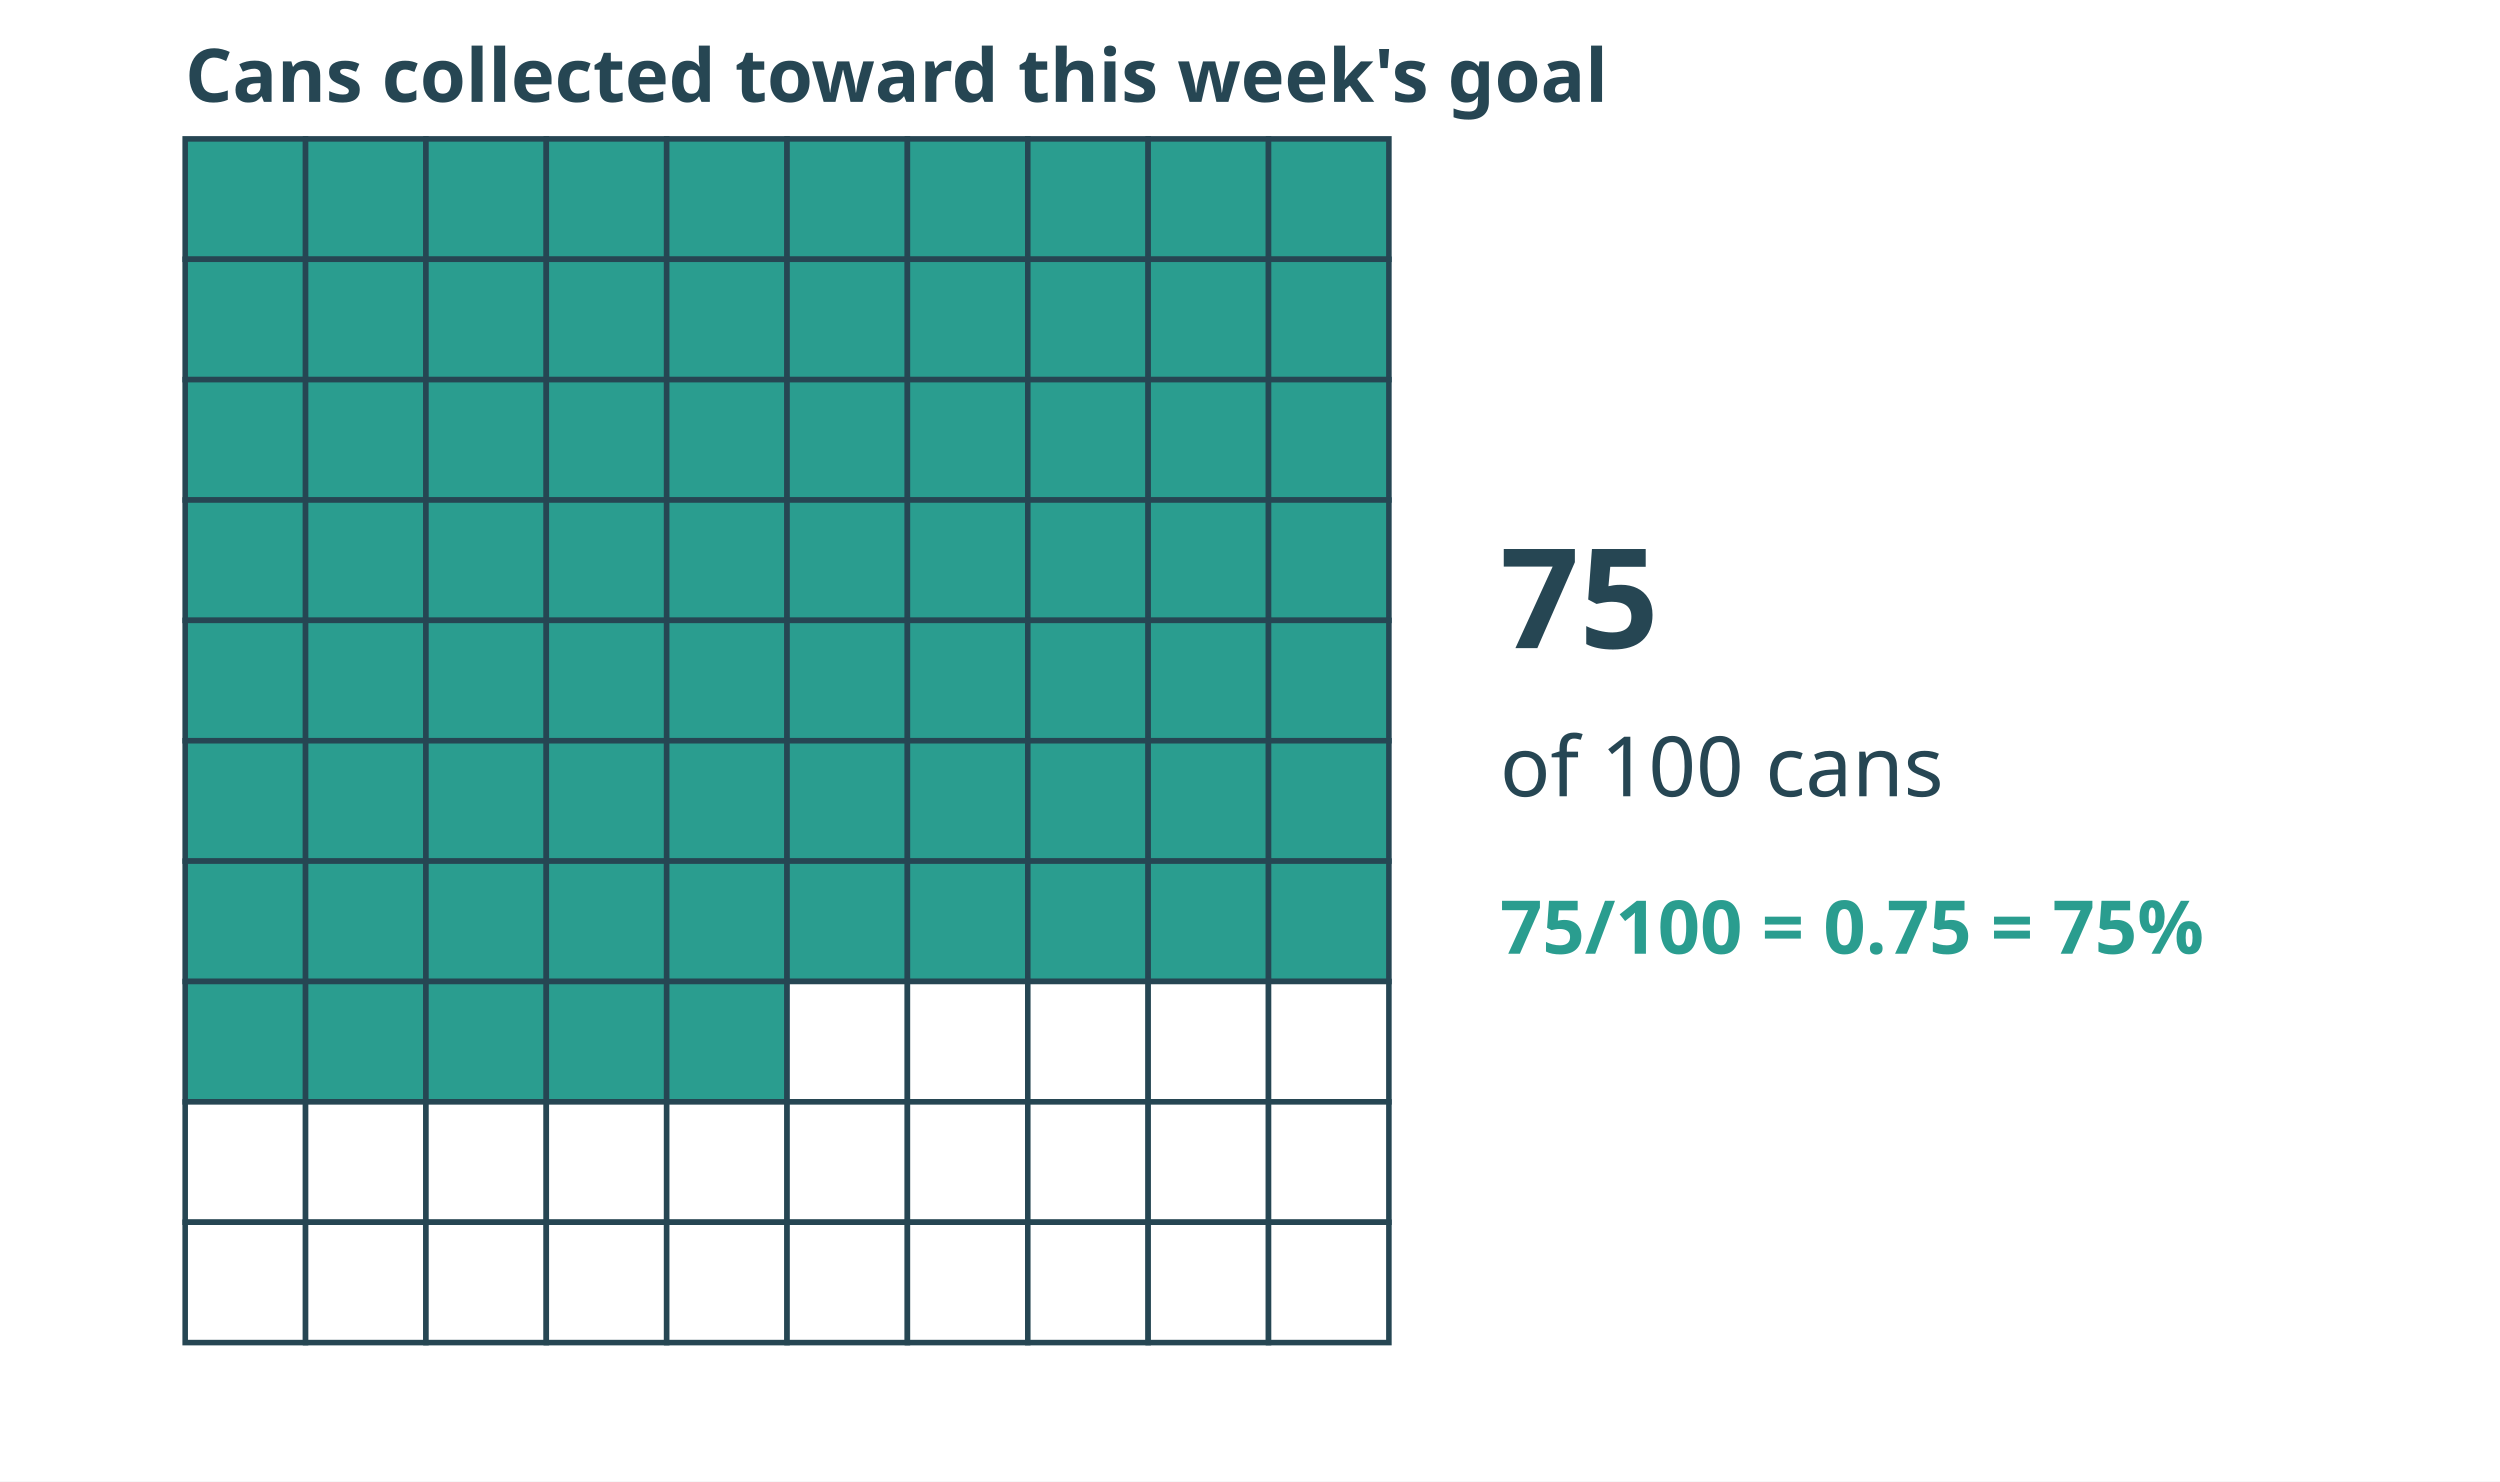
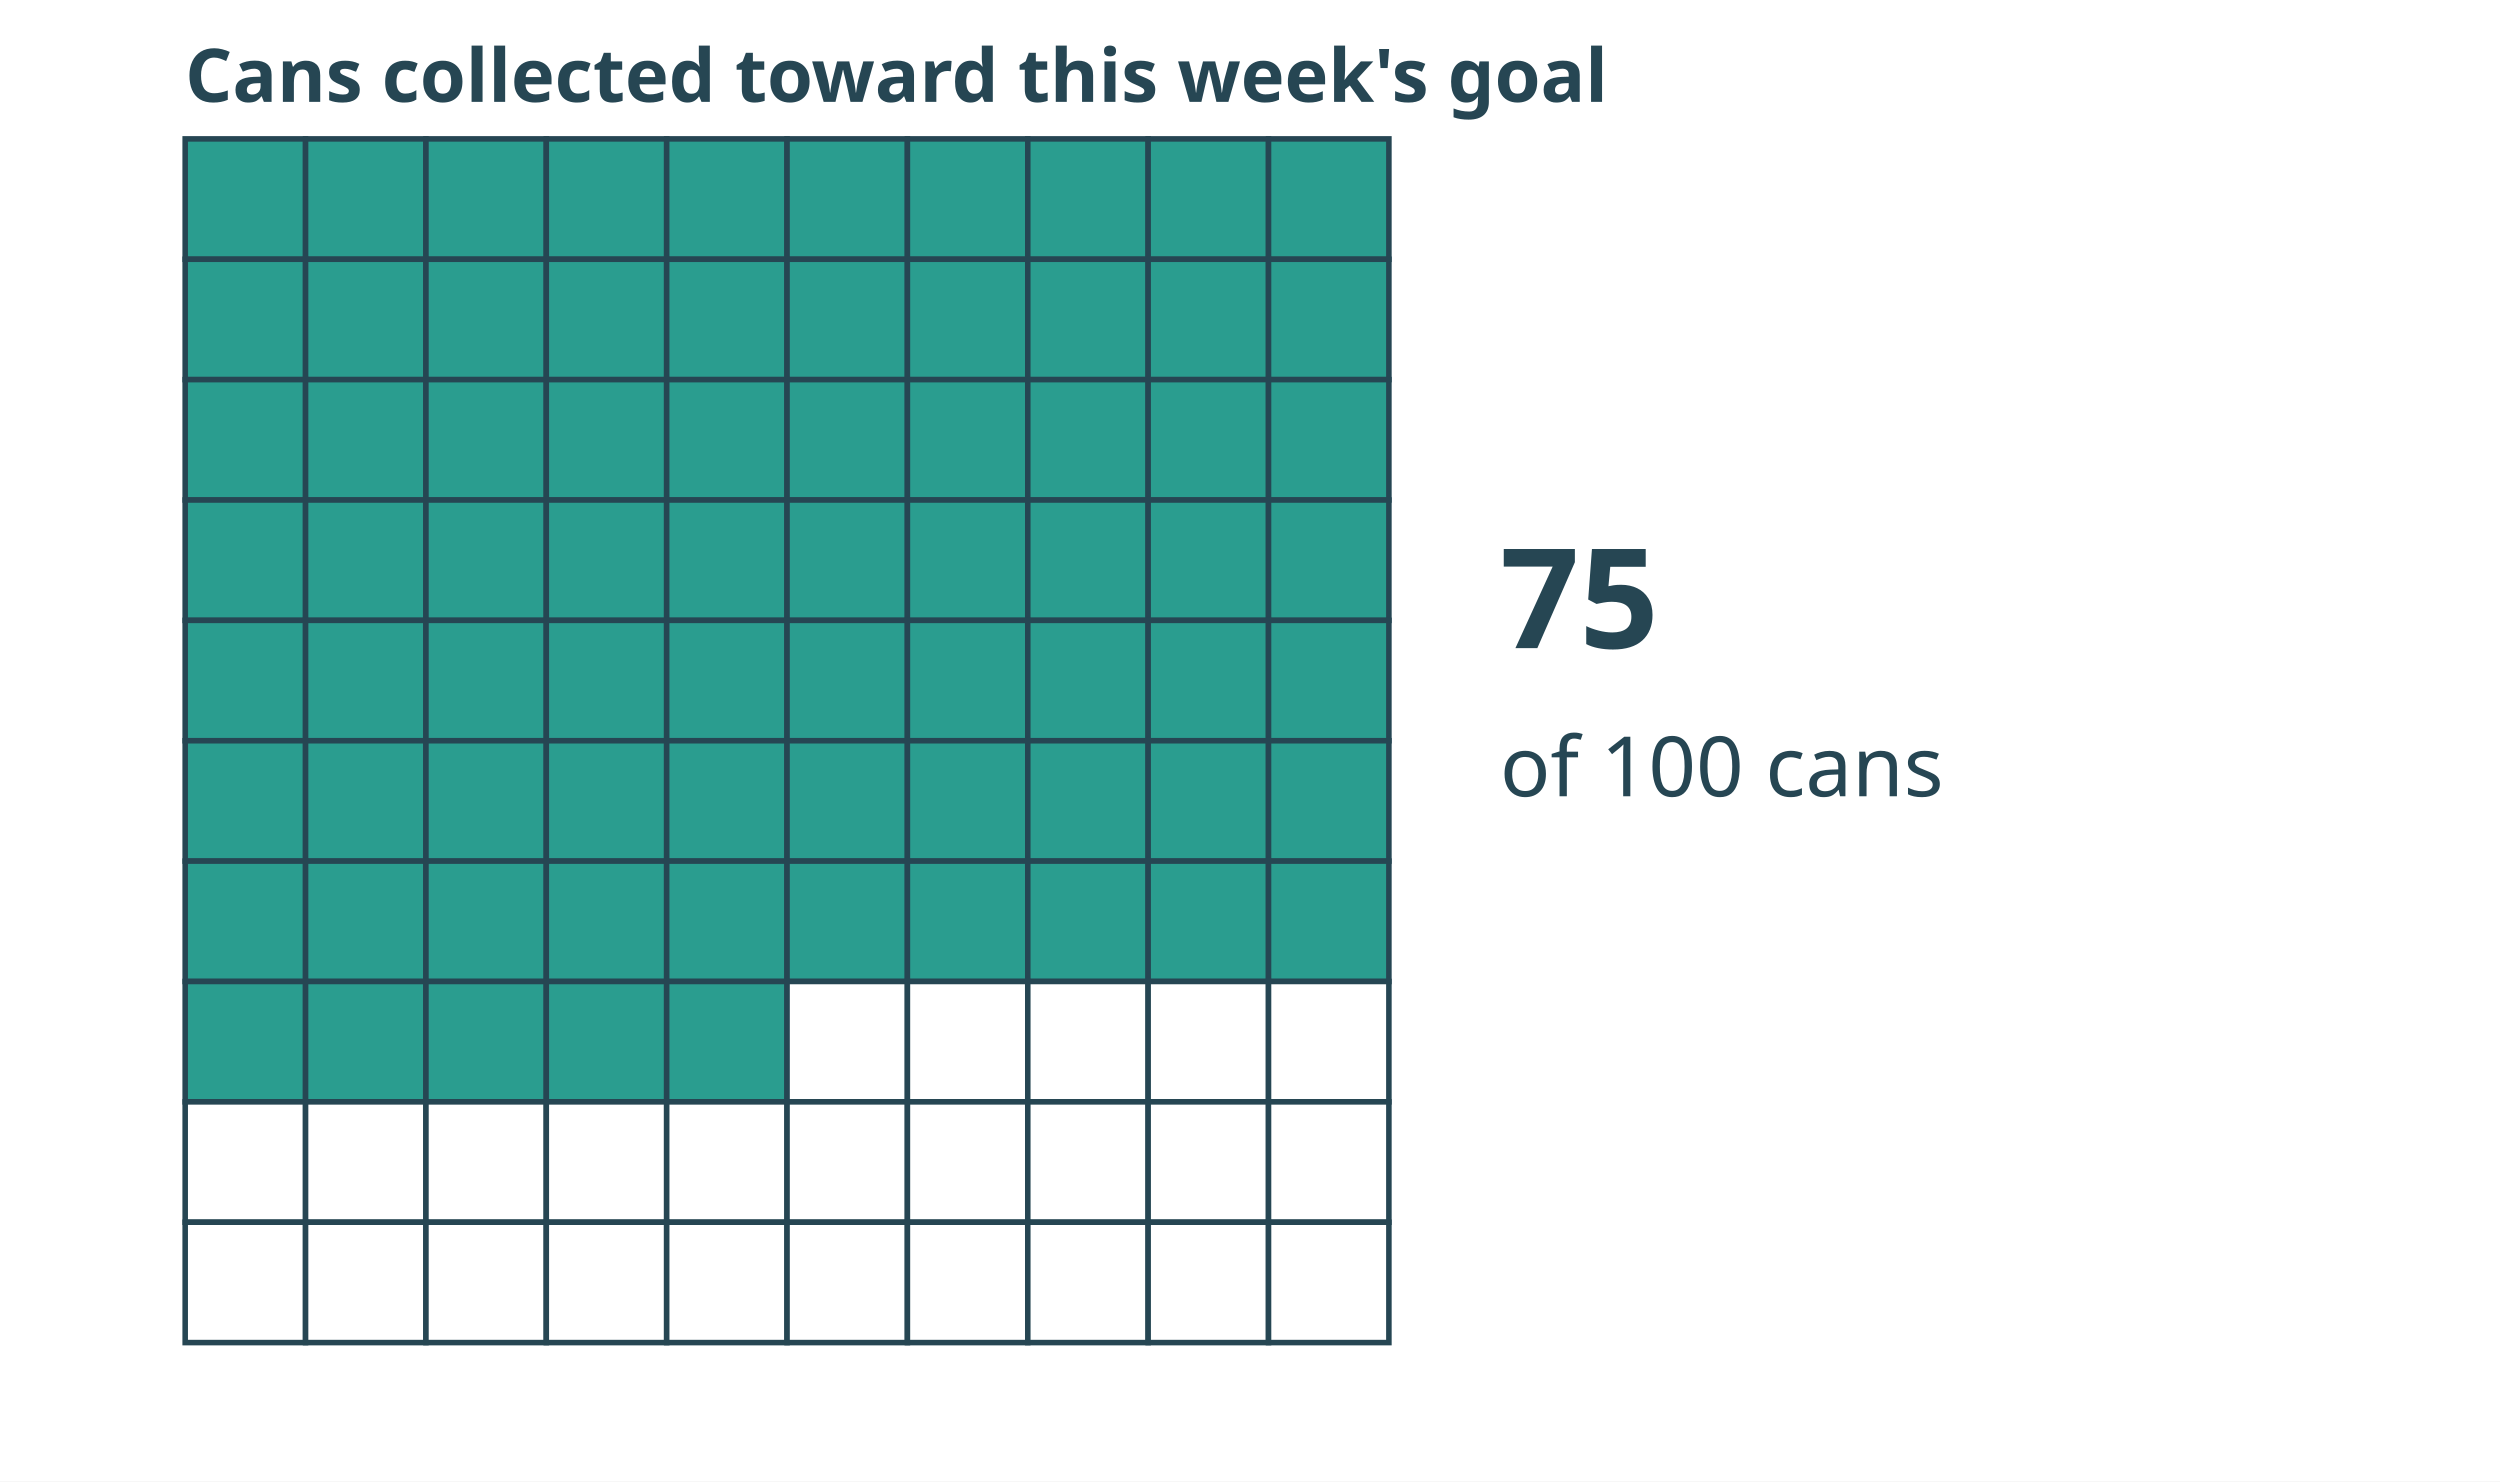
<svg xmlns="http://www.w3.org/2000/svg" viewBox="0 0 540 320" role="img" font-family="'Hanken Grotesk','Segoe UI',sans-serif">
  <rect width="540" height="320" fill="#ffffff" />
  <text x="40" y="22" font-size="16" font-weight="700" fill="#264653">Cans collected toward this week's goal</text>
  <rect x="40" y="30" width="26" height="26" fill="#2a9d8f" stroke="#264653" stroke-width="1.2" />
  <rect x="66" y="30" width="26" height="26" fill="#2a9d8f" stroke="#264653" stroke-width="1.2" />
  <rect x="92" y="30" width="26" height="26" fill="#2a9d8f" stroke="#264653" stroke-width="1.2" />
  <rect x="118" y="30" width="26" height="26" fill="#2a9d8f" stroke="#264653" stroke-width="1.2" />
  <rect x="144" y="30" width="26" height="26" fill="#2a9d8f" stroke="#264653" stroke-width="1.2" />
  <rect x="170" y="30" width="26" height="26" fill="#2a9d8f" stroke="#264653" stroke-width="1.2" />
  <rect x="196" y="30" width="26" height="26" fill="#2a9d8f" stroke="#264653" stroke-width="1.2" />
  <rect x="222" y="30" width="26" height="26" fill="#2a9d8f" stroke="#264653" stroke-width="1.2" />
  <rect x="248" y="30" width="26" height="26" fill="#2a9d8f" stroke="#264653" stroke-width="1.2" />
  <rect x="274" y="30" width="26" height="26" fill="#2a9d8f" stroke="#264653" stroke-width="1.2" />
  <rect x="40" y="56" width="26" height="26" fill="#2a9d8f" stroke="#264653" stroke-width="1.2" />
  <rect x="66" y="56" width="26" height="26" fill="#2a9d8f" stroke="#264653" stroke-width="1.2" />
  <rect x="92" y="56" width="26" height="26" fill="#2a9d8f" stroke="#264653" stroke-width="1.2" />
  <rect x="118" y="56" width="26" height="26" fill="#2a9d8f" stroke="#264653" stroke-width="1.2" />
  <rect x="144" y="56" width="26" height="26" fill="#2a9d8f" stroke="#264653" stroke-width="1.2" />
  <rect x="170" y="56" width="26" height="26" fill="#2a9d8f" stroke="#264653" stroke-width="1.2" />
  <rect x="196" y="56" width="26" height="26" fill="#2a9d8f" stroke="#264653" stroke-width="1.2" />
  <rect x="222" y="56" width="26" height="26" fill="#2a9d8f" stroke="#264653" stroke-width="1.2" />
  <rect x="248" y="56" width="26" height="26" fill="#2a9d8f" stroke="#264653" stroke-width="1.2" />
  <rect x="274" y="56" width="26" height="26" fill="#2a9d8f" stroke="#264653" stroke-width="1.2" />
  <rect x="40" y="82" width="26" height="26" fill="#2a9d8f" stroke="#264653" stroke-width="1.2" />
  <rect x="66" y="82" width="26" height="26" fill="#2a9d8f" stroke="#264653" stroke-width="1.2" />
  <rect x="92" y="82" width="26" height="26" fill="#2a9d8f" stroke="#264653" stroke-width="1.2" />
  <rect x="118" y="82" width="26" height="26" fill="#2a9d8f" stroke="#264653" stroke-width="1.2" />
  <rect x="144" y="82" width="26" height="26" fill="#2a9d8f" stroke="#264653" stroke-width="1.2" />
  <rect x="170" y="82" width="26" height="26" fill="#2a9d8f" stroke="#264653" stroke-width="1.2" />
  <rect x="196" y="82" width="26" height="26" fill="#2a9d8f" stroke="#264653" stroke-width="1.2" />
  <rect x="222" y="82" width="26" height="26" fill="#2a9d8f" stroke="#264653" stroke-width="1.2" />
  <rect x="248" y="82" width="26" height="26" fill="#2a9d8f" stroke="#264653" stroke-width="1.2" />
  <rect x="274" y="82" width="26" height="26" fill="#2a9d8f" stroke="#264653" stroke-width="1.2" />
  <rect x="40" y="108" width="26" height="26" fill="#2a9d8f" stroke="#264653" stroke-width="1.2" />
  <rect x="66" y="108" width="26" height="26" fill="#2a9d8f" stroke="#264653" stroke-width="1.2" />
  <rect x="92" y="108" width="26" height="26" fill="#2a9d8f" stroke="#264653" stroke-width="1.2" />
  <rect x="118" y="108" width="26" height="26" fill="#2a9d8f" stroke="#264653" stroke-width="1.2" />
  <rect x="144" y="108" width="26" height="26" fill="#2a9d8f" stroke="#264653" stroke-width="1.2" />
  <rect x="170" y="108" width="26" height="26" fill="#2a9d8f" stroke="#264653" stroke-width="1.2" />
  <rect x="196" y="108" width="26" height="26" fill="#2a9d8f" stroke="#264653" stroke-width="1.2" />
  <rect x="222" y="108" width="26" height="26" fill="#2a9d8f" stroke="#264653" stroke-width="1.2" />
  <rect x="248" y="108" width="26" height="26" fill="#2a9d8f" stroke="#264653" stroke-width="1.2" />
  <rect x="274" y="108" width="26" height="26" fill="#2a9d8f" stroke="#264653" stroke-width="1.2" />
  <rect x="40" y="134" width="26" height="26" fill="#2a9d8f" stroke="#264653" stroke-width="1.2" />
  <rect x="66" y="134" width="26" height="26" fill="#2a9d8f" stroke="#264653" stroke-width="1.2" />
  <rect x="92" y="134" width="26" height="26" fill="#2a9d8f" stroke="#264653" stroke-width="1.2" />
  <rect x="118" y="134" width="26" height="26" fill="#2a9d8f" stroke="#264653" stroke-width="1.2" />
  <rect x="144" y="134" width="26" height="26" fill="#2a9d8f" stroke="#264653" stroke-width="1.2" />
  <rect x="170" y="134" width="26" height="26" fill="#2a9d8f" stroke="#264653" stroke-width="1.2" />
  <rect x="196" y="134" width="26" height="26" fill="#2a9d8f" stroke="#264653" stroke-width="1.2" />
  <rect x="222" y="134" width="26" height="26" fill="#2a9d8f" stroke="#264653" stroke-width="1.2" />
  <rect x="248" y="134" width="26" height="26" fill="#2a9d8f" stroke="#264653" stroke-width="1.2" />
  <rect x="274" y="134" width="26" height="26" fill="#2a9d8f" stroke="#264653" stroke-width="1.2" />
  <rect x="40" y="160" width="26" height="26" fill="#2a9d8f" stroke="#264653" stroke-width="1.2" />
  <rect x="66" y="160" width="26" height="26" fill="#2a9d8f" stroke="#264653" stroke-width="1.2" />
  <rect x="92" y="160" width="26" height="26" fill="#2a9d8f" stroke="#264653" stroke-width="1.2" />
  <rect x="118" y="160" width="26" height="26" fill="#2a9d8f" stroke="#264653" stroke-width="1.2" />
  <rect x="144" y="160" width="26" height="26" fill="#2a9d8f" stroke="#264653" stroke-width="1.2" />
  <rect x="170" y="160" width="26" height="26" fill="#2a9d8f" stroke="#264653" stroke-width="1.2" />
  <rect x="196" y="160" width="26" height="26" fill="#2a9d8f" stroke="#264653" stroke-width="1.2" />
  <rect x="222" y="160" width="26" height="26" fill="#2a9d8f" stroke="#264653" stroke-width="1.2" />
  <rect x="248" y="160" width="26" height="26" fill="#2a9d8f" stroke="#264653" stroke-width="1.2" />
  <rect x="274" y="160" width="26" height="26" fill="#2a9d8f" stroke="#264653" stroke-width="1.2" />
  <rect x="40" y="186" width="26" height="26" fill="#2a9d8f" stroke="#264653" stroke-width="1.2" />
  <rect x="66" y="186" width="26" height="26" fill="#2a9d8f" stroke="#264653" stroke-width="1.2" />
  <rect x="92" y="186" width="26" height="26" fill="#2a9d8f" stroke="#264653" stroke-width="1.2" />
  <rect x="118" y="186" width="26" height="26" fill="#2a9d8f" stroke="#264653" stroke-width="1.2" />
  <rect x="144" y="186" width="26" height="26" fill="#2a9d8f" stroke="#264653" stroke-width="1.2" />
  <rect x="170" y="186" width="26" height="26" fill="#2a9d8f" stroke="#264653" stroke-width="1.2" />
  <rect x="196" y="186" width="26" height="26" fill="#2a9d8f" stroke="#264653" stroke-width="1.2" />
  <rect x="222" y="186" width="26" height="26" fill="#2a9d8f" stroke="#264653" stroke-width="1.2" />
  <rect x="248" y="186" width="26" height="26" fill="#2a9d8f" stroke="#264653" stroke-width="1.2" />
  <rect x="274" y="186" width="26" height="26" fill="#2a9d8f" stroke="#264653" stroke-width="1.2" />
  <rect x="40" y="212" width="26" height="26" fill="#2a9d8f" stroke="#264653" stroke-width="1.2" />
  <rect x="66" y="212" width="26" height="26" fill="#2a9d8f" stroke="#264653" stroke-width="1.2" />
  <rect x="92" y="212" width="26" height="26" fill="#2a9d8f" stroke="#264653" stroke-width="1.2" />
  <rect x="118" y="212" width="26" height="26" fill="#2a9d8f" stroke="#264653" stroke-width="1.2" />
  <rect x="144" y="212" width="26" height="26" fill="#2a9d8f" stroke="#264653" stroke-width="1.2" />
  <rect x="170" y="212" width="26" height="26" fill="#ffffff" stroke="#264653" stroke-width="1.2" />
  <rect x="196" y="212" width="26" height="26" fill="#ffffff" stroke="#264653" stroke-width="1.2" />
  <rect x="222" y="212" width="26" height="26" fill="#ffffff" stroke="#264653" stroke-width="1.2" />
  <rect x="248" y="212" width="26" height="26" fill="#ffffff" stroke="#264653" stroke-width="1.2" />
  <rect x="274" y="212" width="26" height="26" fill="#ffffff" stroke="#264653" stroke-width="1.2" />
  <rect x="40" y="238" width="26" height="26" fill="#ffffff" stroke="#264653" stroke-width="1.2" />
  <rect x="66" y="238" width="26" height="26" fill="#ffffff" stroke="#264653" stroke-width="1.2" />
  <rect x="92" y="238" width="26" height="26" fill="#ffffff" stroke="#264653" stroke-width="1.2" />
  <rect x="118" y="238" width="26" height="26" fill="#ffffff" stroke="#264653" stroke-width="1.2" />
  <rect x="144" y="238" width="26" height="26" fill="#ffffff" stroke="#264653" stroke-width="1.2" />
  <rect x="170" y="238" width="26" height="26" fill="#ffffff" stroke="#264653" stroke-width="1.2" />
  <rect x="196" y="238" width="26" height="26" fill="#ffffff" stroke="#264653" stroke-width="1.2" />
  <rect x="222" y="238" width="26" height="26" fill="#ffffff" stroke="#264653" stroke-width="1.2" />
  <rect x="248" y="238" width="26" height="26" fill="#ffffff" stroke="#264653" stroke-width="1.2" />
  <rect x="274" y="238" width="26" height="26" fill="#ffffff" stroke="#264653" stroke-width="1.2" />
  <rect x="40" y="264" width="26" height="26" fill="#ffffff" stroke="#264653" stroke-width="1.2" />
  <rect x="66" y="264" width="26" height="26" fill="#ffffff" stroke="#264653" stroke-width="1.2" />
  <rect x="92" y="264" width="26" height="26" fill="#ffffff" stroke="#264653" stroke-width="1.2" />
  <rect x="118" y="264" width="26" height="26" fill="#ffffff" stroke="#264653" stroke-width="1.2" />
  <rect x="144" y="264" width="26" height="26" fill="#ffffff" stroke="#264653" stroke-width="1.2" />
  <rect x="170" y="264" width="26" height="26" fill="#ffffff" stroke="#264653" stroke-width="1.2" />
  <rect x="196" y="264" width="26" height="26" fill="#ffffff" stroke="#264653" stroke-width="1.2" />
  <rect x="222" y="264" width="26" height="26" fill="#ffffff" stroke="#264653" stroke-width="1.2" />
  <rect x="248" y="264" width="26" height="26" fill="#ffffff" stroke="#264653" stroke-width="1.2" />
  <rect x="274" y="264" width="26" height="26" fill="#ffffff" stroke="#264653" stroke-width="1.2" />
  <text x="324" y="140" font-size="30" font-weight="800" fill="#264653">75</text>
  <text x="324" y="172" font-size="18" fill="#264653">of 100 cans</text>
-   <text x="324" y="206" font-size="16" fill="#2a9d8f" font-weight="700">75/100 = 0.75 = 75%</text>
</svg>
